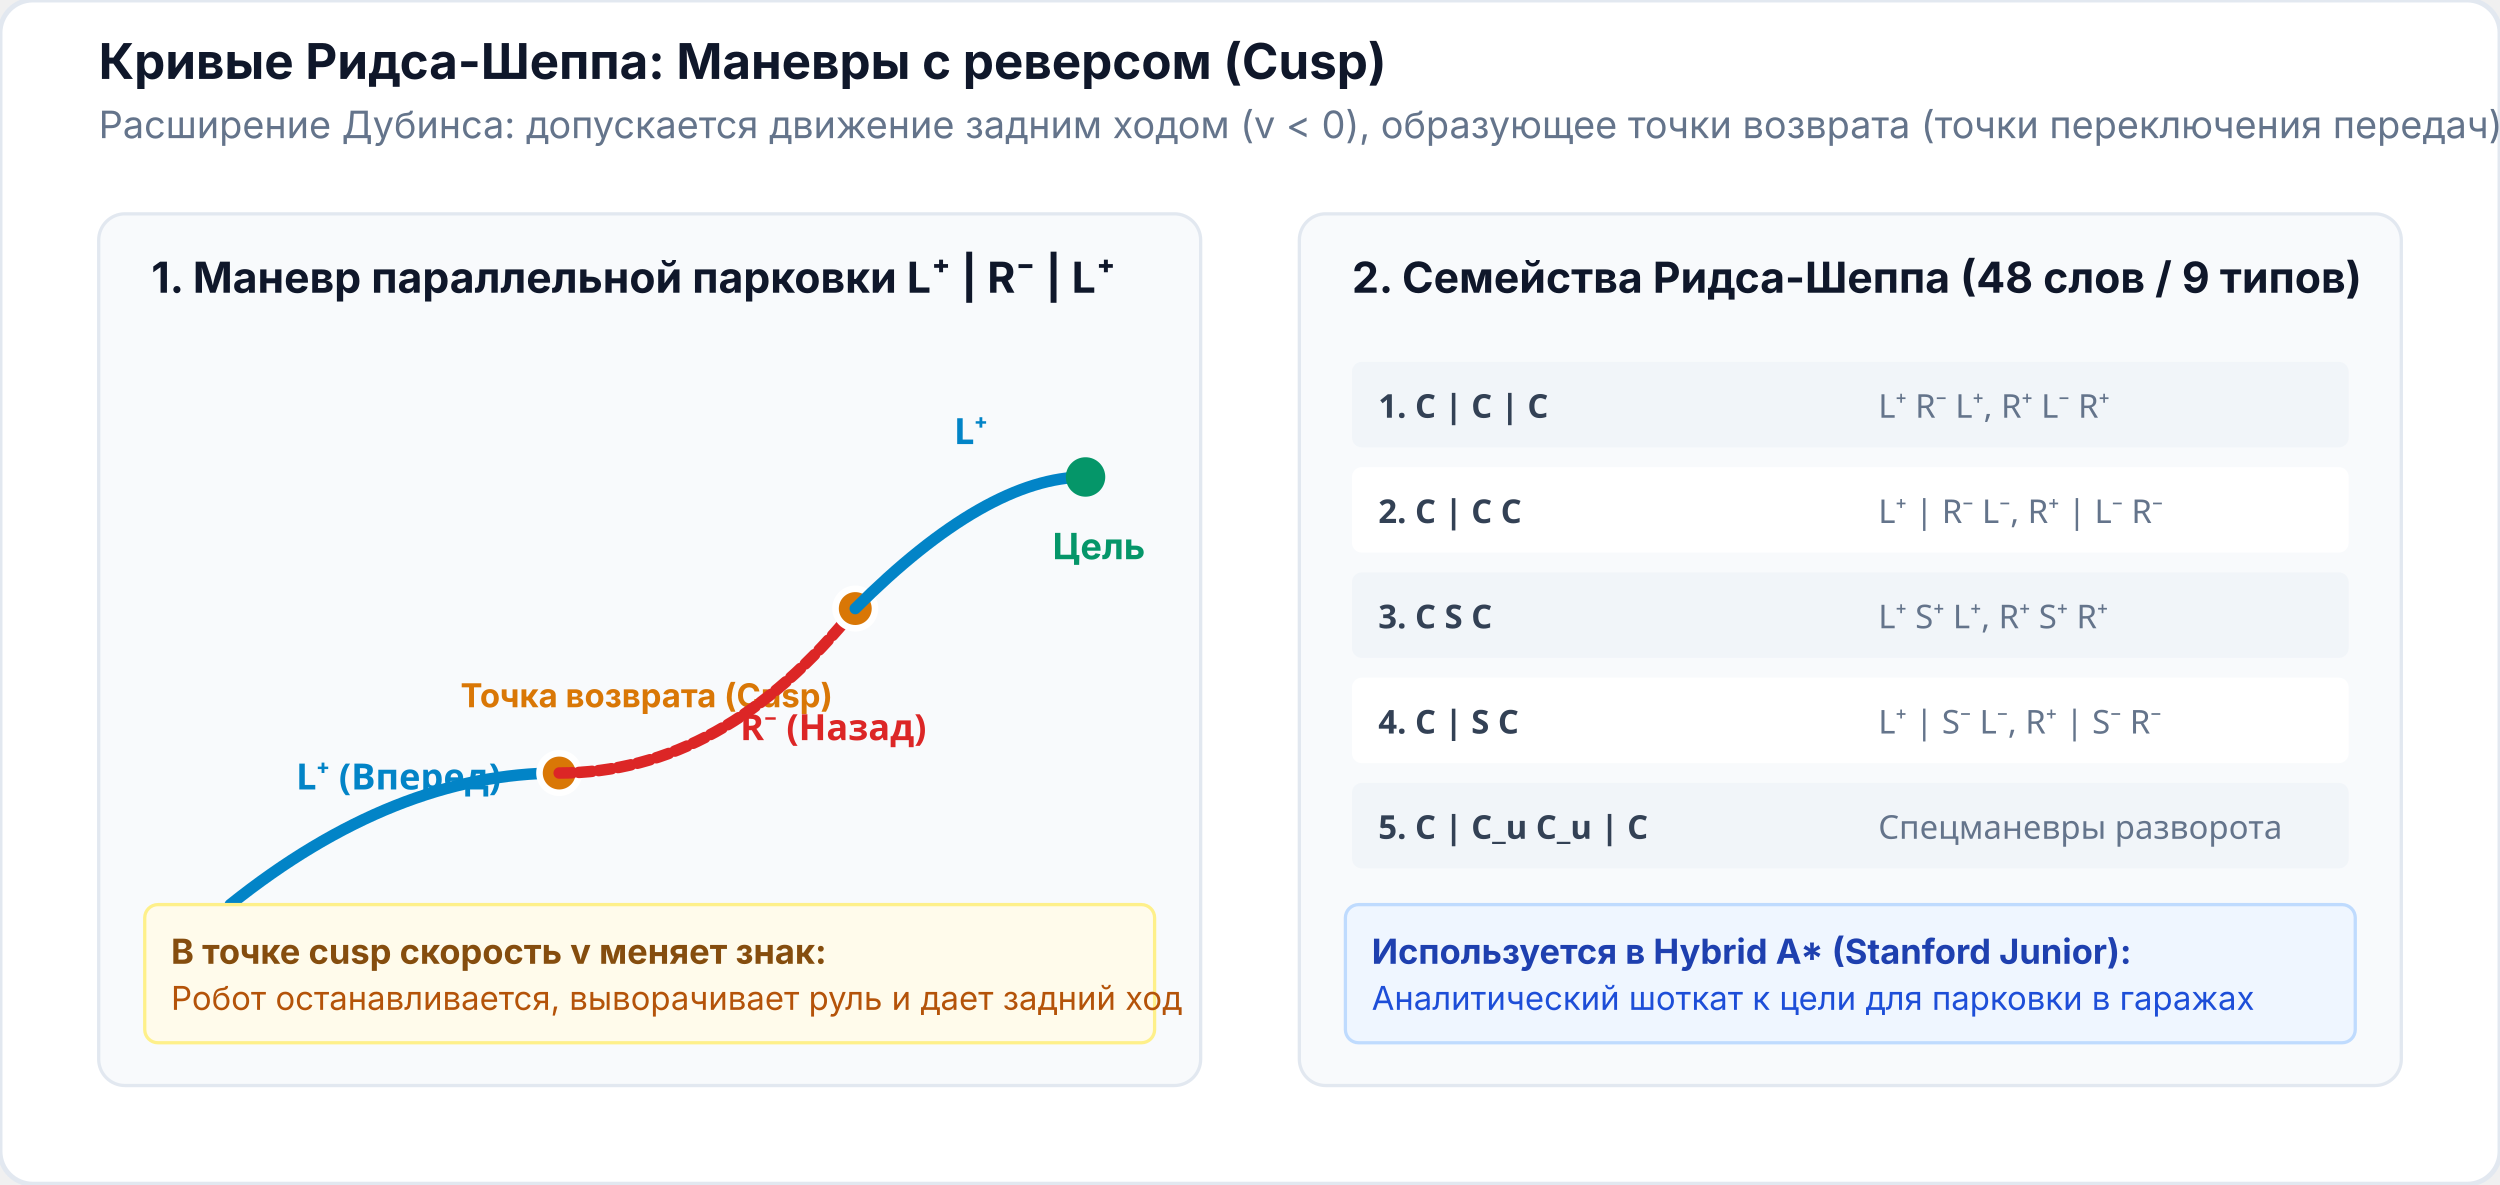
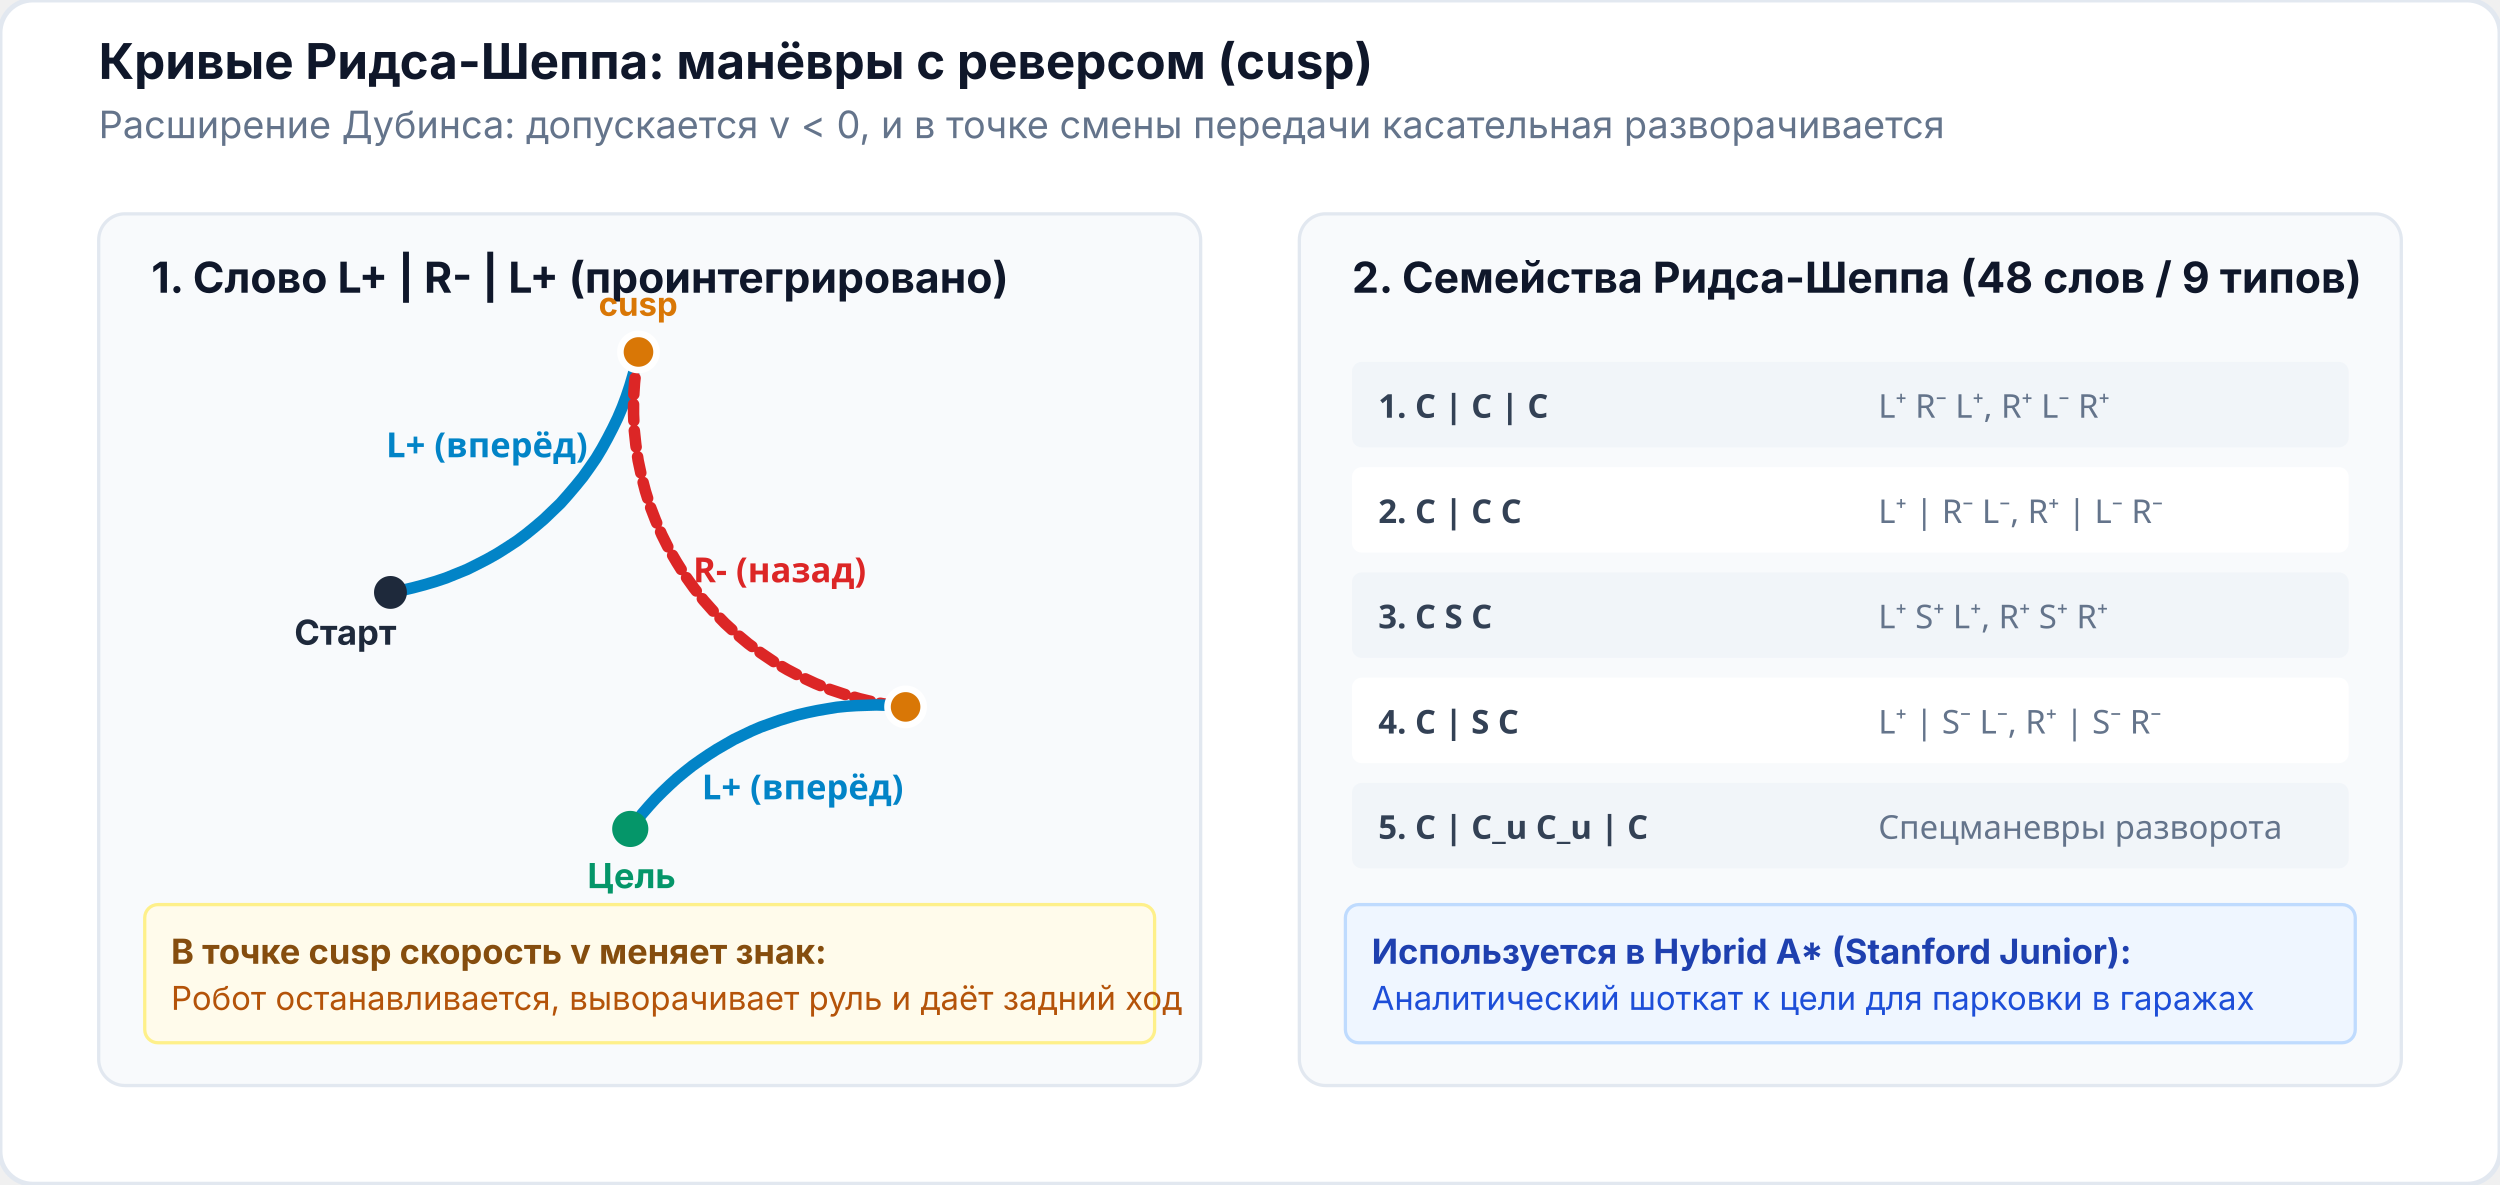
<svg xmlns="http://www.w3.org/2000/svg" viewBox="0 0 760 360" width="100%" height="100%">
  <rect width="100%" height="100%" rx="10" fill="#ffffff" stroke="#e2e8f0" stroke-width="1.5" />
  <g transform="translate(30, 24)">
-     <text x="0" y="0" font-family="Inter, sans-serif" font-size="15" font-weight="700" fill="#0f172a">Кривые Ридса-Шеппа: Маневры с реверсом (Cusp)</text>
-     <text x="0" y="18" font-family="Inter, sans-serif" font-size="11.5" fill="#64748b">Расширение Дубинса: допускается движение задним ходом (v &lt; 0), образующее точки возврата (точки переключения передач)</text>
+     <text x="0" y="0" font-family="Inter, sans-serif" font-size="15" font-weight="700" fill="#0f172a">Кривые Ридса-Шеппа: манёвры с реверсом (cusp)</text>
+     <text x="0" y="18" font-family="Inter, sans-serif" font-size="11.5" fill="#64748b">Расширение Дубинса: допускается v &lt; 0, и в точке смены передачи касательная разворачивается</text>
  </g>
  <g transform="translate(30, 65)">
    <rect width="335" height="265" rx="8" fill="#f8fafc" stroke="#e2e8f0" stroke-width="1" />
-     <text x="16" y="24" font-family="Inter" font-size="13" font-weight="700" fill="#0f172a">1. Маневр параллельной парковки L⁺ | R⁻ | L⁺</text>
-     <path d="M40,210 Q90,170 140,170" stroke="#0284c7" stroke-width="3.5" fill="none" stroke-linecap="round" />
-     <text x="60" y="175" font-family="JetBrains Mono" font-size="11" font-weight="700" fill="#0284c7">L⁺ (Вперед)</text>
-     <circle cx="140" cy="170" r="6" fill="#d97706" stroke="#ffffff" stroke-width="2" />
-     <text x="110" y="150" font-family="Inter" font-size="10" font-weight="700" fill="#d97706">Точка возврата (Cusp)</text>
-     <path d="M140,170 Q190,170 230,120" stroke="#dc2626" stroke-width="3.5" fill="none" stroke-linecap="round" stroke-dasharray="4,2" />
-     <text x="195" y="160" font-family="JetBrains Mono" font-size="11" font-weight="700" fill="#dc2626">R⁻ (Назад)</text>
-     <circle cx="230" cy="120" r="6" fill="#d97706" stroke="#ffffff" stroke-width="2" />
-     <path d="M230,120 Q270,80 300,80" stroke="#0284c7" stroke-width="3.5" fill="none" stroke-linecap="round" />
-     <text x="260" y="70" font-family="JetBrains Mono" font-size="11" font-weight="700" fill="#0284c7">L⁺</text>
-     <circle cx="300" cy="80" r="6" fill="#059669" />
-     <text x="290" y="105" font-family="Inter" font-size="11" font-weight="700" fill="#059669">Цель</text>
+     <text x="16" y="24" font-family="Inter" font-size="13" font-weight="700" fill="#0f172a">1. Слово L+ | R- | L+ (проинтегрировано)</text>
+     <path d="M88.7,115.1 L92.1,114.5 L95.5,113.7 L98.9,112.8 L102.3,111.8 L105.6,110.7 L108.8,109.4 L112.0,108.1 L115.2,106.5 L118.3,104.9 L121.3,103.2 L124.3,101.3 L127.2,99.4 L130.0,97.3 L132.7,95.1 L135.4,92.8 L137.9,90.4 L140.4,88.0 L142.7,85.4 L145.0,82.7 L147.2,80.0 L149.2,77.2 L151.2,74.3 L153.0,71.3 L154.7,68.2 L156.3,65.1 L157.8,62.0 L159.2,58.7 L160.4,55.5 L161.5,52.2 L162.5,48.8 L163.4,45.4 L164.1,42.0" stroke="#0284c7" stroke-width="3.5" fill="none" stroke-linecap="round" />
+     <text x="118" y="74" text-anchor="middle" font-family="JetBrains Mono" font-size="10.5" font-weight="700" fill="#0284c7">L+ (вперёд)</text>
+     <path d="M164.1,42.0 L163.4,46.7 L162.9,51.4 L162.6,56.1 L162.6,60.9 L162.8,65.6 L163.3,70.3 L164.0,75.0 L165.0,79.7 L166.2,84.3 L167.6,88.8 L169.3,93.2 L171.2,97.6 L173.3,101.8 L175.7,105.9 L178.2,109.9 L181.0,113.8 L183.9,117.5 L187.1,121.1 L190.4,124.5 L193.9,127.7 L197.5,130.7 L201.3,133.5 L205.3,136.2 L209.4,138.6 L213.6,140.8 L217.9,142.8 L222.3,144.6 L226.8,146.1 L231.3,147.4 L235.9,148.5 L240.6,149.3 L245.3,149.9" stroke="#dc2626" stroke-width="3.5" fill="none" stroke-linecap="round" stroke-dasharray="5,3" />
+     <text x="207" y="112" text-anchor="middle" font-family="JetBrains Mono" font-size="10.5" font-weight="700" fill="#dc2626">R- (назад)</text>
+     <path d="M245.3,149.9 L242.3,149.6 L239.4,149.4 L236.4,149.3 L233.4,149.4 L230.4,149.5 L227.4,149.7 L224.4,150.0 L221.4,150.5 L218.5,151.0 L215.6,151.6 L212.6,152.3 L209.8,153.1 L206.9,154.0 L204.1,155.0 L201.3,156.0 L198.5,157.2 L195.8,158.5 L193.1,159.8 L190.5,161.3 L187.9,162.8 L185.4,164.4 L182.9,166.1 L180.5,167.8 L178.1,169.7 L175.8,171.6 L173.6,173.6 L171.4,175.7 L169.3,177.8 L167.3,180.0 L165.3,182.3 L163.5,184.6 L161.6,187.0" stroke="#0284c7" stroke-width="3.5" fill="none" stroke-linecap="round" />
+     <text x="214" y="178" text-anchor="middle" font-family="JetBrains Mono" font-size="10.5" font-weight="700" fill="#0284c7">L+ (вперёд)</text>
+     <circle cx="164.1" cy="42.0" r="5.5" fill="#d97706" stroke="#ffffff" stroke-width="2" />
+     <circle cx="245.3" cy="149.9" r="5.5" fill="#d97706" stroke="#ffffff" stroke-width="2" />
+     <text x="164" y="42" dy="-11" font-family="Inter" font-size="10" font-weight="700" fill="#d97706" text-anchor="middle">cusp</text>
+     <circle cx="88.7" cy="115.1" r="5" fill="#1e293b" />
+     <text x="89" y="115" dx="-14" dy="16" text-anchor="middle" font-family="Inter" font-size="10.5" font-weight="700" fill="#1e293b">Старт</text>
+     <circle cx="161.6" cy="187.0" r="5.5" fill="#059669" />
+     <text x="162" y="187" dx="0" dy="18" text-anchor="middle" font-family="Inter" font-size="10.5" font-weight="700" fill="#059669">Цель</text>
    <rect x="14" y="210" width="307" height="42" rx="4" fill="#fffbeb" stroke="#fef08a" stroke-width="1" />
    <text x="22" y="228" font-family="Inter" font-size="10.5" font-weight="700" fill="#854d0e">В точке cusp скорость v меняет знак:</text>
-     <text x="22" y="242" font-family="Inter" font-size="10" fill="#b45309">Робот останавливается, выворачивает руль и дает задний ход</text>
+     <text x="22" y="242" font-family="Inter" font-size="10" fill="#b45309">Робот останавливается, выворачивает руль и даёт задний ход</text>
  </g>
  <g transform="translate(395, 65)">
    <rect width="335" height="265" rx="8" fill="#f8fafc" stroke="#e2e8f0" stroke-width="1" />
    <text x="16" y="24" font-family="Inter" font-size="13" font-weight="700" fill="#0f172a">2. Семейства Ридса-Шеппа (48 слов / 9 типов)</text>
    <g transform="translate(16, 45)" font-family="JetBrains Mono" font-size="10" fill="#334155">
      <rect x="0" y="0" width="303" height="26" fill="#f1f5f9" rx="3" />
      <text x="8" y="17" font-weight="700">1. C | C | C</text>
      <text x="160" y="17" fill="#64748b">L⁺ R⁻ L⁺, R⁺ L⁻ R⁺</text>
      <rect x="0" y="32" width="303" height="26" fill="#ffffff" rx="3" />
      <text x="8" y="49" font-weight="700">2. C | C C</text>
      <text x="160" y="49" fill="#64748b">L⁺ | R⁻ L⁻, R⁺ | L⁻ R⁻</text>
      <rect x="0" y="64" width="303" height="26" fill="#f1f5f9" rx="3" />
      <text x="8" y="81" font-weight="700">3. C S C</text>
      <text x="160" y="81" fill="#64748b">L⁺ S⁺ L⁺, R⁺ S⁺ R⁺</text>
      <rect x="0" y="96" width="303" height="26" fill="#ffffff" rx="3" />
      <text x="8" y="113" font-weight="700">4. C | S C</text>
      <text x="160" y="113" fill="#64748b">L⁺ | S⁻ L⁻, R⁺ | S⁻ R⁻</text>
      <rect x="0" y="128" width="303" height="26" fill="#f1f5f9" rx="3" />
      <text x="8" y="145" font-weight="700">5. C | C_u C_u | C</text>
      <text x="160" y="145" fill="#64748b">Спецманевры разворота</text>
    </g>
    <rect x="14" y="210" width="307" height="42" rx="4" fill="#eff6ff" stroke="#bfdbfe" stroke-width="1" />
    <text x="22" y="228" font-family="Inter" font-size="10.5" font-weight="700" fill="#1e40af">Используется в Hybrid A* (Stanford Junior):</text>
    <text x="22" y="242" font-family="Inter" font-size="10" fill="#1d4ed8">Аналитический шоткат к цели для парковки в гаражах</text>
  </g>
</svg>
